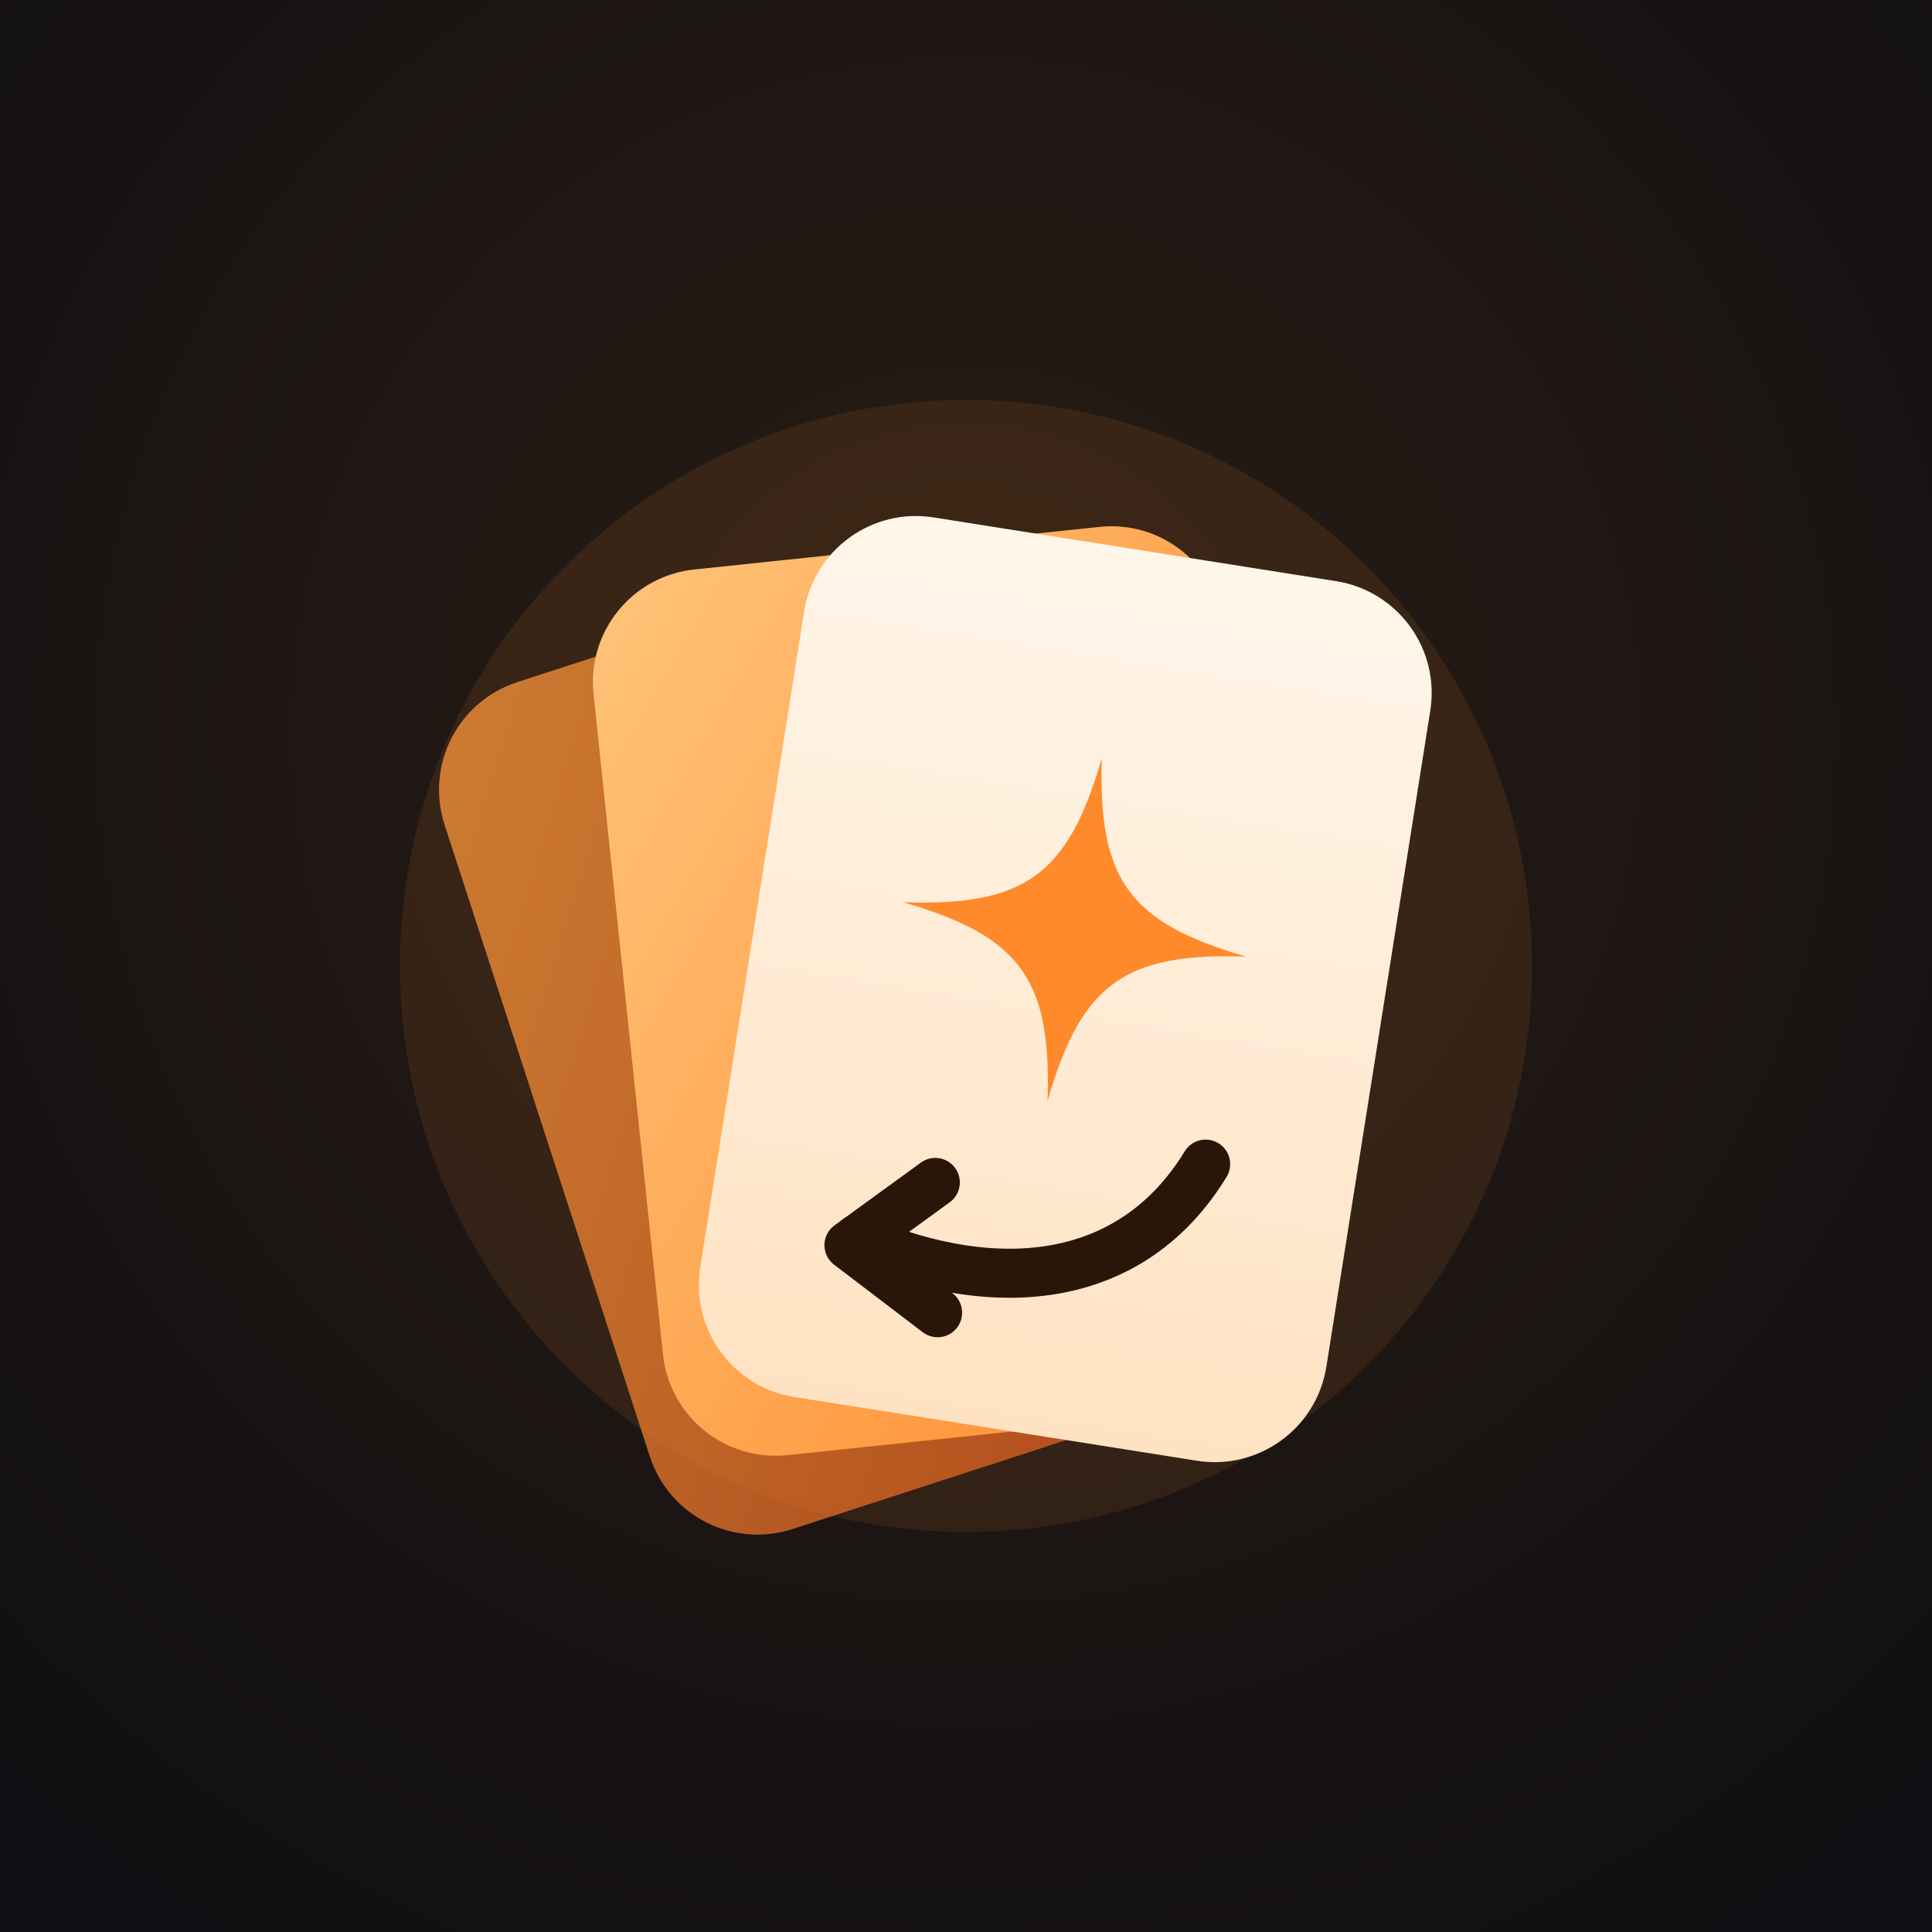
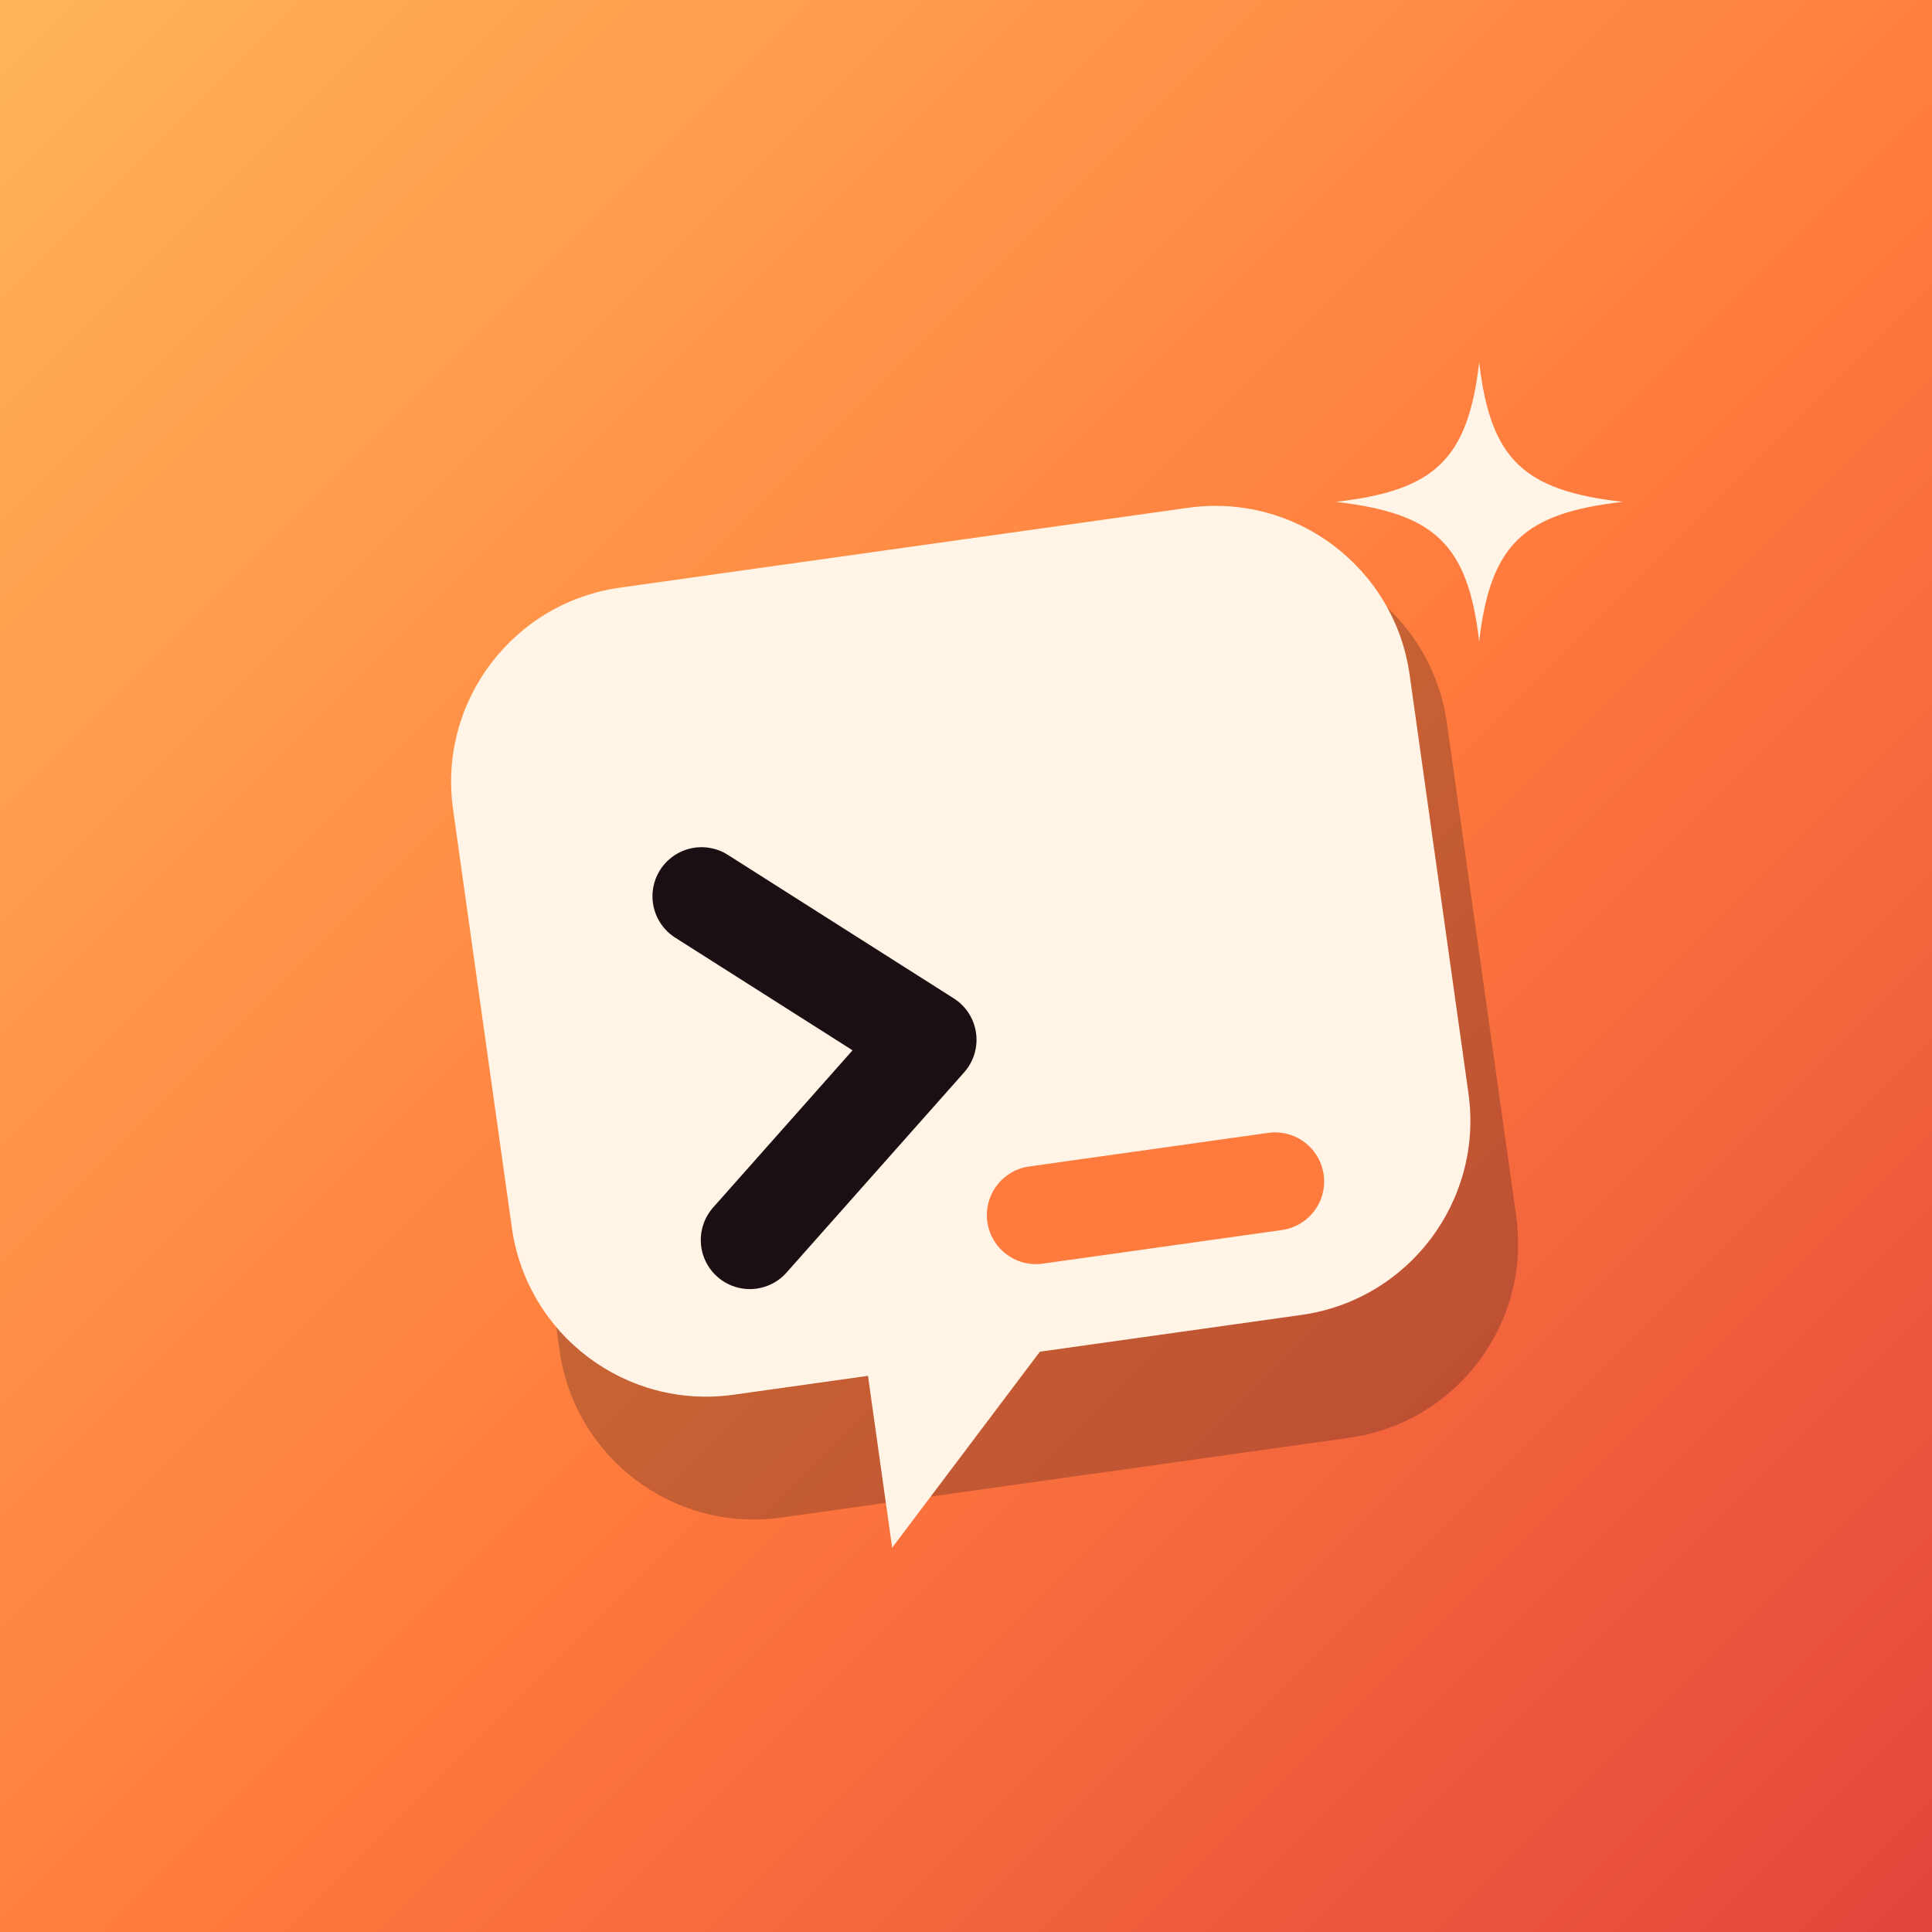
<svg xmlns="http://www.w3.org/2000/svg" viewBox="0 0 512 512">
  <defs>
-     <radialGradient id="bg" cx="50%" cy="38%" r="75%">
-       <stop offset="0" stop-color="#2a1d14" />
-       <stop offset="1" stop-color="#100f13" />
-     </radialGradient>
-     <linearGradient id="c1" x1="0" y1="0" x2="1" y2="1">
-       <stop offset="0" stop-color="#ffc47a" />
-       <stop offset="1" stop-color="#ff8a2b" />
-     </linearGradient>
-     <linearGradient id="c2" x1="0" y1="0" x2="1" y2="1">
-       <stop offset="0" stop-color="#ff9a3c" />
-       <stop offset="1" stop-color="#d9531a" />
-     </linearGradient>
-     <linearGradient id="c3" x1="0" y1="0" x2="0" y2="1">
-       <stop offset="0" stop-color="#fff6ea" />
-       <stop offset="1" stop-color="#ffe2c2" />
+     <linearGradient id="bg" x1="0" y1="0" x2="1" y2="1">
+       <stop offset="0" stop-color="#ffb457" />
+       <stop offset=".55" stop-color="#ff7a3d" />
+       <stop offset="1" stop-color="#e2453c" />
    </linearGradient>
  </defs>
  <rect width="512" height="512" fill="url(#bg)" />
-   <circle cx="256" cy="256" r="150" fill="#ff8a2b" opacity=".10" />
-   <g transform="translate(256 262)">
-     <rect x="-84" y="-118" width="168" height="236" rx="30" fill="url(#c2)" transform="rotate(-18 0 0) translate(-34 4)" opacity=".75" />
-     <rect x="-84" y="-118" width="168" height="236" rx="30" fill="url(#c1)" transform="rotate(-6 0 0) translate(-6 0)" />
-     <g transform="rotate(9 0 0) translate(26 -4)">
-       <rect x="-84" y="-118" width="168" height="236" rx="30" fill="url(#c3)" />
-       <path d="M0 -62 C4 -30 14 -20 46 -16 C14 -12 4 -2 0 30 C-4 -2 -14 -12 -46 -16 C-14 -20 -4 -30 0 -62 Z" fill="#ff8a2b" />
-       <path d="M44 40 C30 74 -4 84 -44 74" fill="none" stroke="#2a1608" stroke-width="13" stroke-linecap="round" />
-       <path d="M-26 56 L-46 76 L-20 90" fill="none" stroke="#2a1608" stroke-width="13" stroke-linecap="round" stroke-linejoin="round" />
-     </g>
+   <g transform="translate(256 262) rotate(-8)">
+     <rect x="-128" y="-118" width="256" height="236" rx="52" fill="#1a1013" opacity=".25" transform="translate(8 14)" />
+     <path d="M-128 -66 a52 52 0 0 1 52 -52 h152 a52 52 0 0 1 52 52 v112 a52 52 0 0 1 -52 52 h-70 l-46 46 v-46 h-36 a52 52 0 0 1 -52 -52 z" fill="#fff4e6" />
+     <path d="M-66 -34 L-12 12 L-66 58" fill="none" stroke="#1a1013" stroke-width="26" stroke-linecap="round" stroke-linejoin="round" />
+     <path d="M10 62 H74" fill="none" stroke="#ff7a3d" stroke-width="26" stroke-linecap="round" />
  </g>
+   <path d="M392 96 C395 122 404 130 430 133 C404 136 395 144 392 170 C389 144 380 136 354 133 C380 130 389 122 392 96 Z" fill="#fff4e6" />
</svg>
